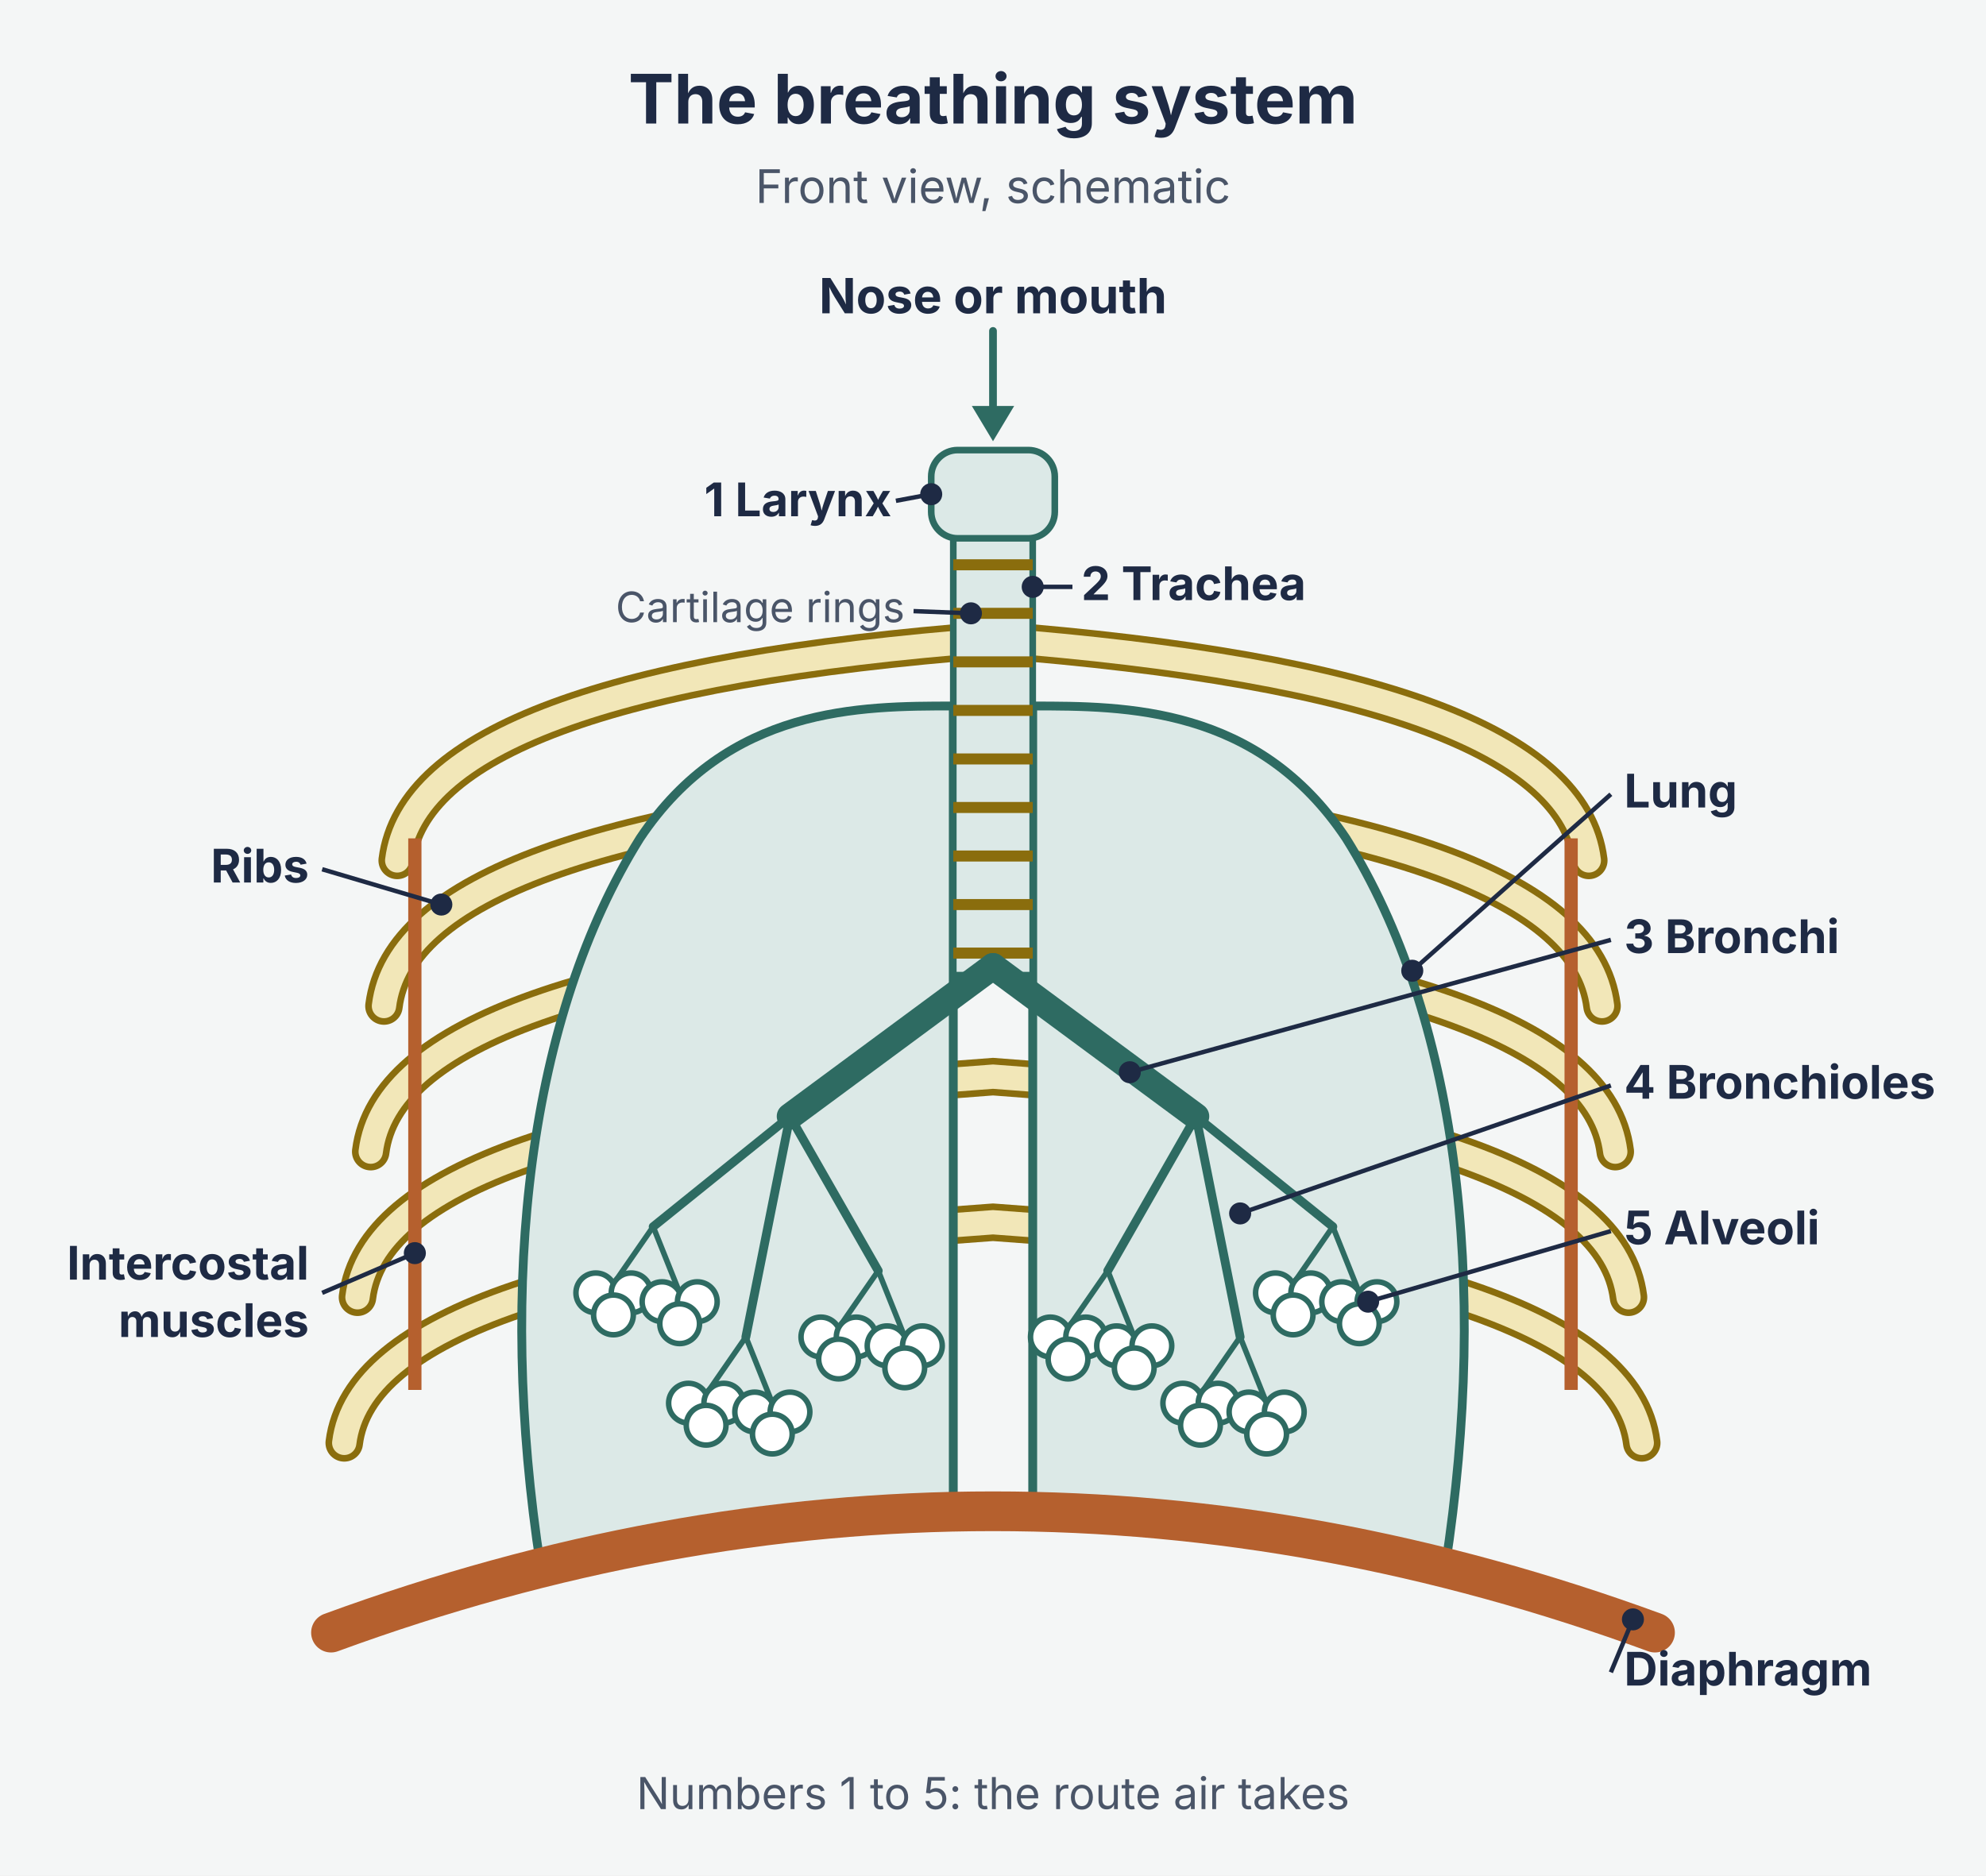
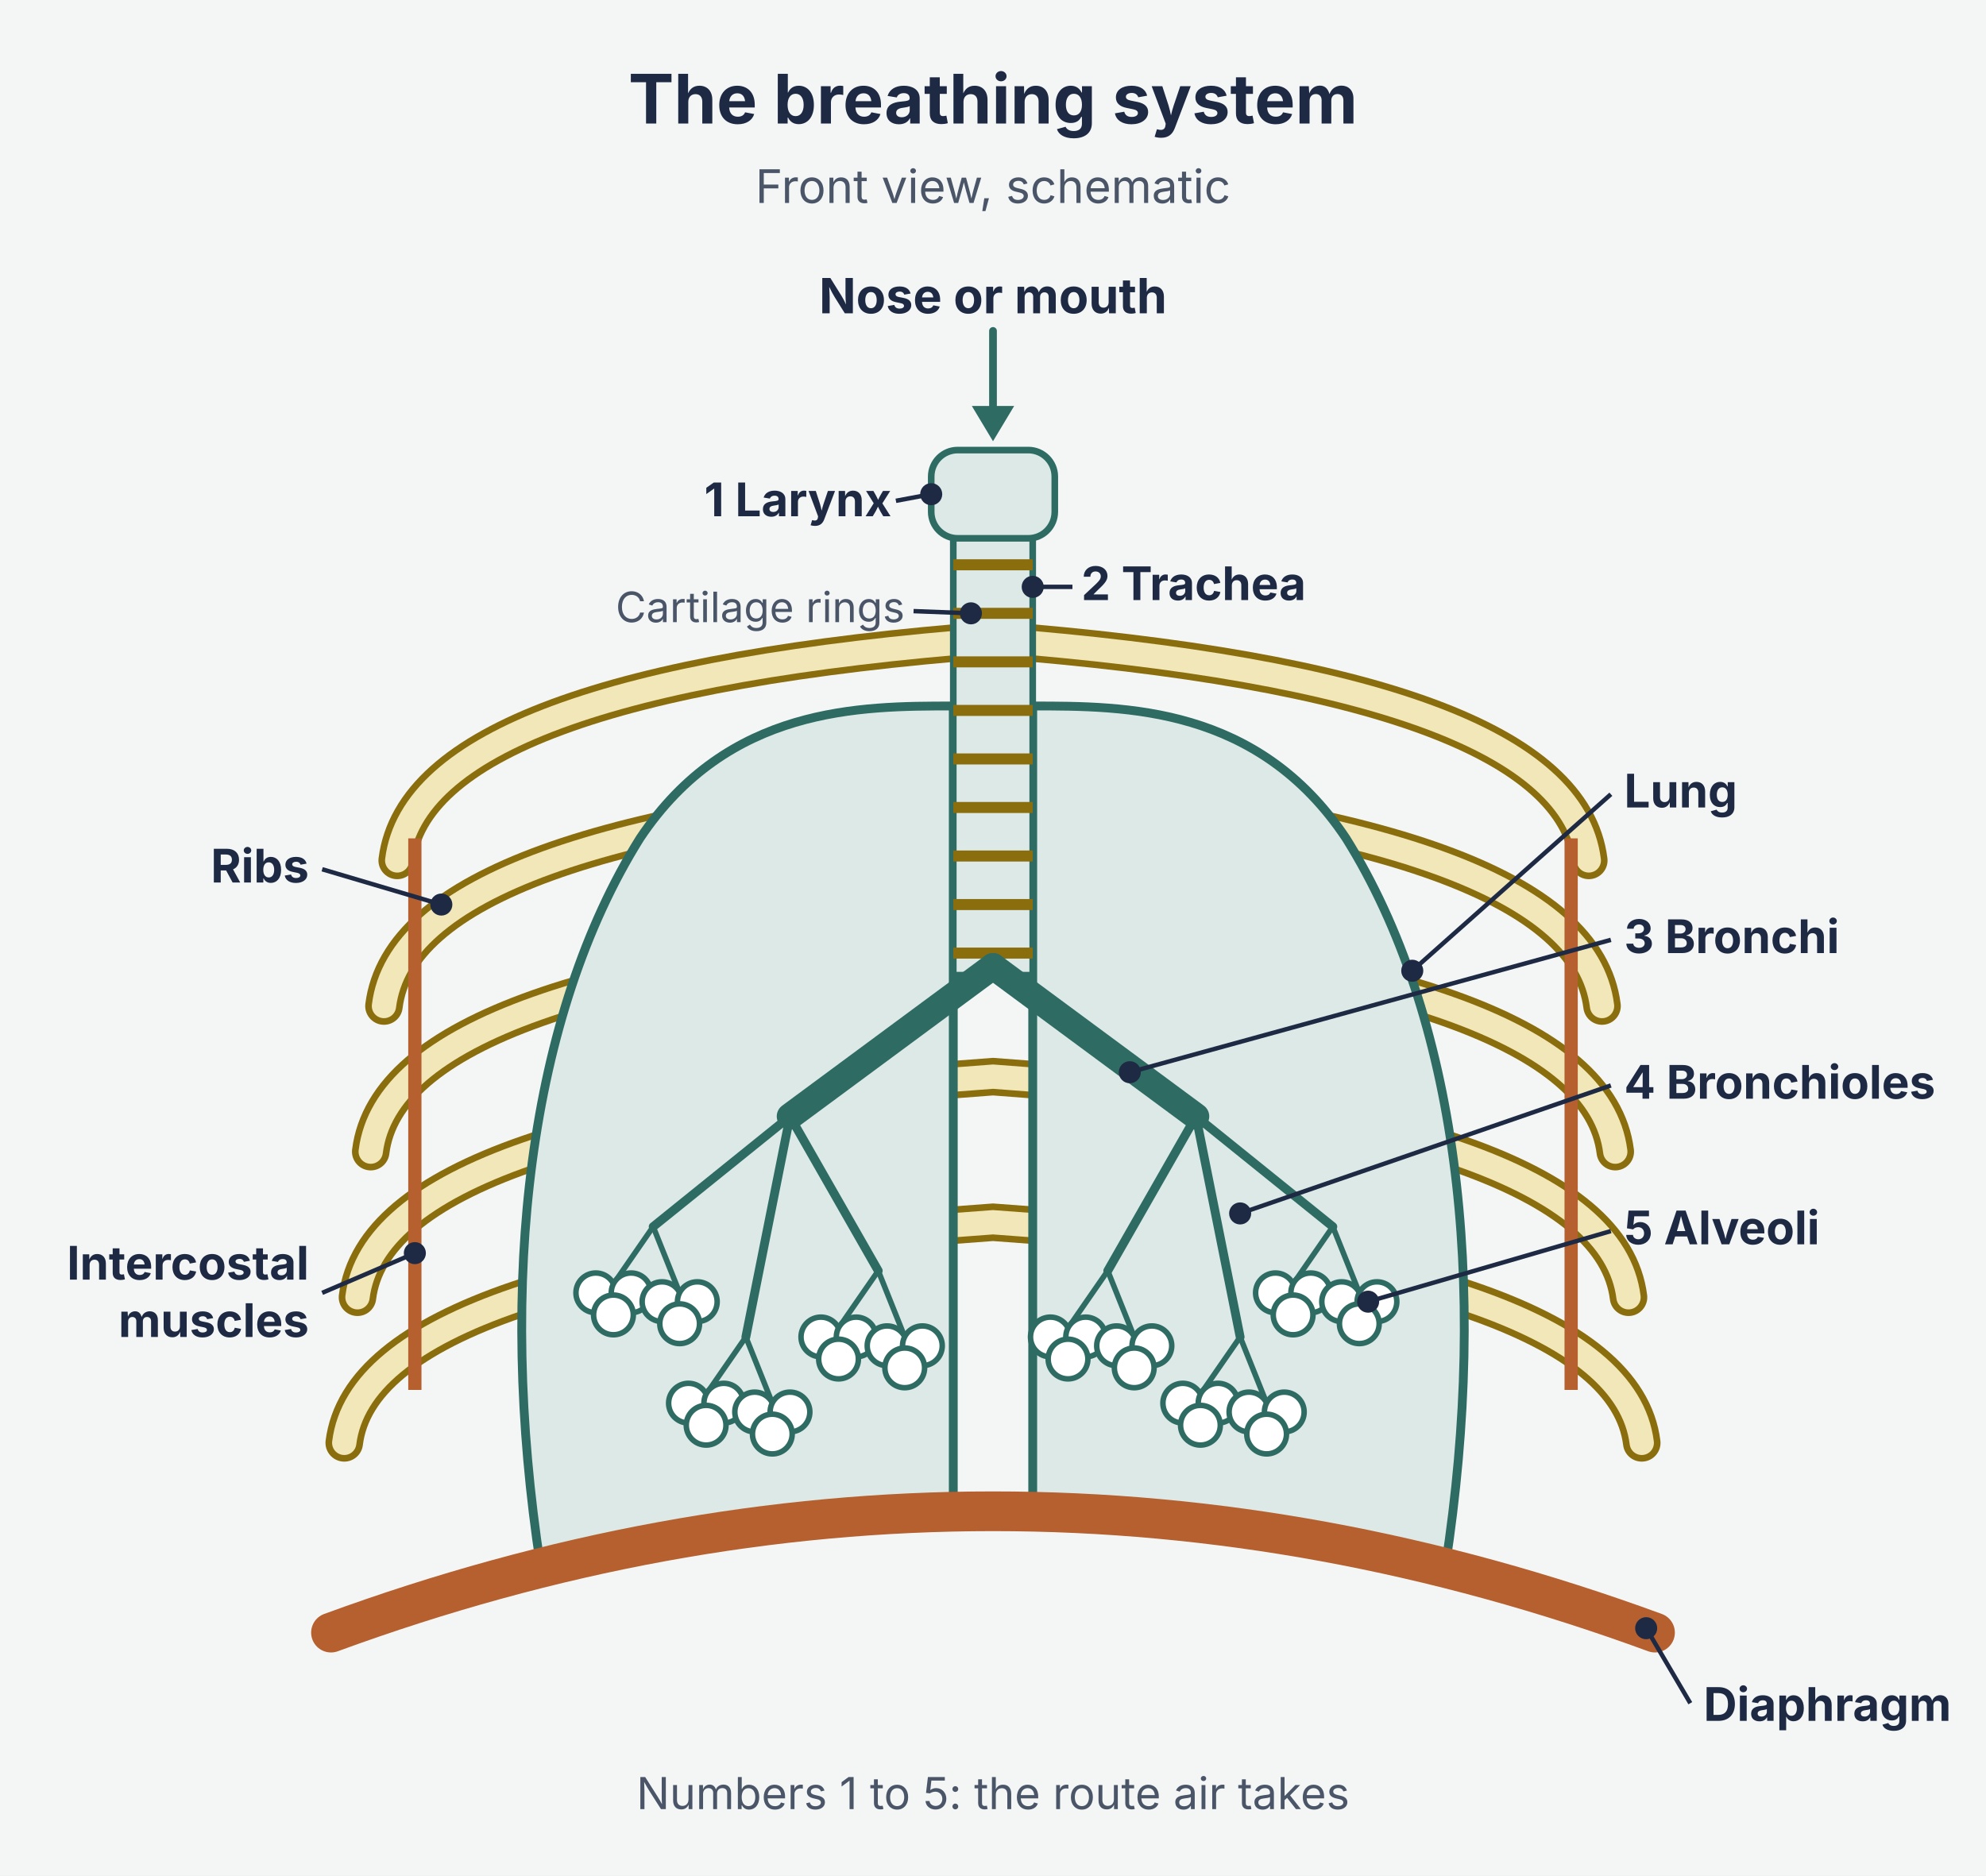
<svg xmlns="http://www.w3.org/2000/svg" viewBox="0 0 900 850" width="900" height="850" font-family="Inter, 'DejaVu Sans', Arial, sans-serif">
  <defs>
    <marker id="ah" viewBox="0 0 10 10" refX="8" refY="5" markerUnits="userSpaceOnUse" markerWidth="18" markerHeight="18" orient="auto-start-reverse">
      <path d="M0,0 L10,5 L0,10 z" fill="#1e2a44" />
    </marker>
    <marker id="ahT" viewBox="0 0 10 10" refX="8" refY="5" markerUnits="userSpaceOnUse" markerWidth="18" markerHeight="18" orient="auto-start-reverse">
      <path d="M0,0 L10,5 L0,10 z" fill="#2e6b62" />
    </marker>
    <marker id="ahR" viewBox="0 0 10 10" refX="8" refY="5" markerUnits="userSpaceOnUse" markerWidth="18" markerHeight="18" orient="auto-start-reverse">
      <path d="M0,0 L10,5 L0,10 z" fill="#b5602e" />
    </marker>
    <marker id="ahO" viewBox="0 0 10 10" refX="8" refY="5" markerUnits="userSpaceOnUse" markerWidth="18" markerHeight="18" orient="auto-start-reverse">
      <path d="M0,0 L10,5 L0,10 z" fill="#8a6d0d" />
    </marker>
  </defs>
  <rect width="900" height="850" fill="#f4f6f6" />
  <text x="450" y="56" text-anchor="middle" font-size="31" font-weight="700" fill="#1e2a44">The breathing system</text>
  <text x="450" y="92" text-anchor="middle" font-size="21" fill="#4a5568">Front view, schematic</text>
  <g transform="translate(0 20)">
    <path d="M180 370 Q190 290 450 270 Q710 290 720 370" fill="none" stroke="#8a6d0d" stroke-width="17" stroke-linecap="round" />
    <path d="M180 370 Q190 290 450 270 Q710 290 720 370" fill="none" stroke="#f2e7b8" stroke-width="11" stroke-linecap="round" />
    <path d="M174 436 Q184 356 450 336 Q716 356 726 436" fill="none" stroke="#8a6d0d" stroke-width="17" stroke-linecap="round" />
    <path d="M174 436 Q184 356 450 336 Q716 356 726 436" fill="none" stroke="#f2e7b8" stroke-width="11" stroke-linecap="round" />
    <path d="M168 502 Q178 422 450 402 Q722 422 732 502" fill="none" stroke="#8a6d0d" stroke-width="17" stroke-linecap="round" />
    <path d="M168 502 Q178 422 450 402 Q722 422 732 502" fill="none" stroke="#f2e7b8" stroke-width="11" stroke-linecap="round" />
    <path d="M162 568 Q172 488 450 468 Q728 488 738 568" fill="none" stroke="#8a6d0d" stroke-width="17" stroke-linecap="round" />
    <path d="M162 568 Q172 488 450 468 Q728 488 738 568" fill="none" stroke="#f2e7b8" stroke-width="11" stroke-linecap="round" />
    <path d="M156 634 Q166 554 450 534 Q734 554 744 634" fill="none" stroke="#8a6d0d" stroke-width="17" stroke-linecap="round" />
    <path d="M156 634 Q166 554 450 534 Q734 554 744 634" fill="none" stroke="#f2e7b8" stroke-width="11" stroke-linecap="round" />
    <line x1="188" y1="360" x2="188" y2="610" stroke="#b5602e" stroke-width="6" />
    <line x1="712" y1="360" x2="712" y2="610" stroke="#b5602e" stroke-width="6" />
    <path d="M432 300 C390 300 330 300 290 360 C240 440 225 560 245 690 L432 668 Z" fill="#dce9e7" stroke="#2e6b62" stroke-width="4" />
    <path d="M468 300 C510 300 570 300 610 360 C660 440 675 560 655 690 L468 668 Z" fill="#dce9e7" stroke="#2e6b62" stroke-width="4" />
    <rect x="432" y="222" width="36" height="200" fill="#dce9e7" stroke="#2e6b62" stroke-width="3" />
    <line x1="432" y1="236" x2="468" y2="236" stroke="#8a6d0d" stroke-width="5" />
    <line x1="432" y1="258" x2="468" y2="258" stroke="#8a6d0d" stroke-width="5" />
    <line x1="432" y1="280" x2="468" y2="280" stroke="#8a6d0d" stroke-width="5" />
    <line x1="432" y1="302" x2="468" y2="302" stroke="#8a6d0d" stroke-width="5" />
    <line x1="432" y1="324" x2="468" y2="324" stroke="#8a6d0d" stroke-width="5" />
    <line x1="432" y1="346" x2="468" y2="346" stroke="#8a6d0d" stroke-width="5" />
    <line x1="432" y1="368" x2="468" y2="368" stroke="#8a6d0d" stroke-width="5" />
    <line x1="432" y1="390" x2="468" y2="390" stroke="#8a6d0d" stroke-width="5" />
    <line x1="432" y1="412" x2="468" y2="412" stroke="#8a6d0d" stroke-width="5" />
    <rect x="422" y="184" width="56" height="40" rx="12" fill="#dce9e7" stroke="#2e6b62" stroke-width="3" />
    <line x1="450" y1="130" x2="450" y2="164" stroke="#2e6b62" stroke-width="3.5" stroke-linecap="round" />
    <polygon points="450,180 440.4,164 459.6,164" fill="#2e6b62" />
    <text x="450" y="122" font-size="22" font-weight="700" fill="#1e2a44" text-anchor="middle">Nose or mouth</text>
    <path d="M450 418 L358 486" fill="none" stroke="#2e6b62" stroke-width="12" stroke-linejoin="round" stroke-linecap="round" />
    <path d="M358 486 L398 556" fill="none" stroke="#2e6b62" stroke-width="4" stroke-linejoin="round" stroke-linecap="round" />
    <path d="M398 556 L380 582" fill="none" stroke="#2e6b62" stroke-width="2.5" stroke-linejoin="round" stroke-linecap="round" />
    <circle cx="372" cy="586" r="9" fill="#ffffff" stroke="#2e6b62" stroke-width="2.5" />
    <circle cx="388" cy="586" r="9" fill="#ffffff" stroke="#2e6b62" stroke-width="2.5" />
    <circle cx="380" cy="596" r="9" fill="#ffffff" stroke="#2e6b62" stroke-width="2.5" />
    <path d="M398 556 L410 586" fill="none" stroke="#2e6b62" stroke-width="2.5" stroke-linejoin="round" stroke-linecap="round" />
    <circle cx="402" cy="590" r="9" fill="#ffffff" stroke="#2e6b62" stroke-width="2.5" />
    <circle cx="418" cy="590" r="9" fill="#ffffff" stroke="#2e6b62" stroke-width="2.5" />
    <circle cx="410" cy="600" r="9" fill="#ffffff" stroke="#2e6b62" stroke-width="2.5" />
    <path d="M358 486 L338 586" fill="none" stroke="#2e6b62" stroke-width="4" stroke-linejoin="round" stroke-linecap="round" />
    <path d="M338 586 L320 612" fill="none" stroke="#2e6b62" stroke-width="2.5" stroke-linejoin="round" stroke-linecap="round" />
    <circle cx="312" cy="616" r="9" fill="#ffffff" stroke="#2e6b62" stroke-width="2.5" />
    <circle cx="328" cy="616" r="9" fill="#ffffff" stroke="#2e6b62" stroke-width="2.5" />
    <circle cx="320" cy="626" r="9" fill="#ffffff" stroke="#2e6b62" stroke-width="2.5" />
    <path d="M338 586 L350 616" fill="none" stroke="#2e6b62" stroke-width="2.5" stroke-linejoin="round" stroke-linecap="round" />
    <circle cx="342" cy="620" r="9" fill="#ffffff" stroke="#2e6b62" stroke-width="2.5" />
    <circle cx="358" cy="620" r="9" fill="#ffffff" stroke="#2e6b62" stroke-width="2.5" />
    <circle cx="350" cy="630" r="9" fill="#ffffff" stroke="#2e6b62" stroke-width="2.5" />
    <path d="M358 486 L296 536" fill="none" stroke="#2e6b62" stroke-width="4" stroke-linejoin="round" stroke-linecap="round" />
    <path d="M296 536 L278 562" fill="none" stroke="#2e6b62" stroke-width="2.5" stroke-linejoin="round" stroke-linecap="round" />
    <circle cx="270" cy="566" r="9" fill="#ffffff" stroke="#2e6b62" stroke-width="2.5" />
    <circle cx="286" cy="566" r="9" fill="#ffffff" stroke="#2e6b62" stroke-width="2.5" />
    <circle cx="278" cy="576" r="9" fill="#ffffff" stroke="#2e6b62" stroke-width="2.5" />
    <path d="M296 536 L308 566" fill="none" stroke="#2e6b62" stroke-width="2.5" stroke-linejoin="round" stroke-linecap="round" />
    <circle cx="300" cy="570" r="9" fill="#ffffff" stroke="#2e6b62" stroke-width="2.5" />
    <circle cx="316" cy="570" r="9" fill="#ffffff" stroke="#2e6b62" stroke-width="2.5" />
    <circle cx="308" cy="580" r="9" fill="#ffffff" stroke="#2e6b62" stroke-width="2.5" />
    <path d="M450 418 L542 486" fill="none" stroke="#2e6b62" stroke-width="12" stroke-linejoin="round" stroke-linecap="round" />
    <path d="M542 486 L502 556" fill="none" stroke="#2e6b62" stroke-width="4" stroke-linejoin="round" stroke-linecap="round" />
    <path d="M502 556 L484 582" fill="none" stroke="#2e6b62" stroke-width="2.5" stroke-linejoin="round" stroke-linecap="round" />
    <circle cx="476" cy="586" r="9" fill="#ffffff" stroke="#2e6b62" stroke-width="2.5" />
    <circle cx="492" cy="586" r="9" fill="#ffffff" stroke="#2e6b62" stroke-width="2.5" />
    <circle cx="484" cy="596" r="9" fill="#ffffff" stroke="#2e6b62" stroke-width="2.5" />
    <path d="M502 556 L514 586" fill="none" stroke="#2e6b62" stroke-width="2.5" stroke-linejoin="round" stroke-linecap="round" />
    <circle cx="506" cy="590" r="9" fill="#ffffff" stroke="#2e6b62" stroke-width="2.5" />
    <circle cx="522" cy="590" r="9" fill="#ffffff" stroke="#2e6b62" stroke-width="2.5" />
    <circle cx="514" cy="600" r="9" fill="#ffffff" stroke="#2e6b62" stroke-width="2.5" />
    <path d="M542 486 L562 586" fill="none" stroke="#2e6b62" stroke-width="4" stroke-linejoin="round" stroke-linecap="round" />
    <path d="M562 586 L544 612" fill="none" stroke="#2e6b62" stroke-width="2.5" stroke-linejoin="round" stroke-linecap="round" />
    <circle cx="536" cy="616" r="9" fill="#ffffff" stroke="#2e6b62" stroke-width="2.5" />
    <circle cx="552" cy="616" r="9" fill="#ffffff" stroke="#2e6b62" stroke-width="2.5" />
    <circle cx="544" cy="626" r="9" fill="#ffffff" stroke="#2e6b62" stroke-width="2.5" />
    <path d="M562 586 L574 616" fill="none" stroke="#2e6b62" stroke-width="2.5" stroke-linejoin="round" stroke-linecap="round" />
    <circle cx="566" cy="620" r="9" fill="#ffffff" stroke="#2e6b62" stroke-width="2.5" />
    <circle cx="582" cy="620" r="9" fill="#ffffff" stroke="#2e6b62" stroke-width="2.5" />
    <circle cx="574" cy="630" r="9" fill="#ffffff" stroke="#2e6b62" stroke-width="2.5" />
    <path d="M542 486 L604 536" fill="none" stroke="#2e6b62" stroke-width="4" stroke-linejoin="round" stroke-linecap="round" />
    <path d="M604 536 L586 562" fill="none" stroke="#2e6b62" stroke-width="2.5" stroke-linejoin="round" stroke-linecap="round" />
    <circle cx="578" cy="566" r="9" fill="#ffffff" stroke="#2e6b62" stroke-width="2.5" />
    <circle cx="594" cy="566" r="9" fill="#ffffff" stroke="#2e6b62" stroke-width="2.5" />
    <circle cx="586" cy="576" r="9" fill="#ffffff" stroke="#2e6b62" stroke-width="2.5" />
    <path d="M604 536 L616 566" fill="none" stroke="#2e6b62" stroke-width="2.5" stroke-linejoin="round" stroke-linecap="round" />
    <circle cx="608" cy="570" r="9" fill="#ffffff" stroke="#2e6b62" stroke-width="2.5" />
    <circle cx="624" cy="570" r="9" fill="#ffffff" stroke="#2e6b62" stroke-width="2.5" />
    <circle cx="616" cy="580" r="9" fill="#ffffff" stroke="#2e6b62" stroke-width="2.5" />
    <path d="M150 720 Q450 610 750 720" fill="none" stroke="#b5602e" stroke-width="18" stroke-linejoin="round" stroke-linecap="round" />
    <text x="404" y="214" font-size="21" font-weight="700" fill="#1e2a44" text-anchor="end">1 Larynx</text>
    <line x1="406" y1="207" x2="422" y2="204" stroke="#1e2a44" stroke-width="2" />
    <circle cx="422" cy="204" r="5" fill="#1e2a44" />
    <text x="490" y="252" font-size="21" font-weight="700" fill="#1e2a44" text-anchor="start">2 Trachea</text>
    <line x1="486" y1="246" x2="468" y2="246" stroke="#1e2a44" stroke-width="2" />
    <circle cx="468" cy="246" r="5" fill="#1e2a44" />
    <text x="410" y="262" font-size="19" font-weight="400" fill="#4a5568" text-anchor="end">Cartilage rings</text>
    <line x1="414" y1="257" x2="440" y2="258" stroke="#1e2a44" stroke-width="2" />
    <circle cx="440" cy="258" r="5" fill="#1e2a44" />
    <text x="736" y="346" font-size="21" font-weight="700" fill="#1e2a44" text-anchor="start">Lung</text>
    <line x1="730" y1="340" x2="640" y2="420" stroke="#1e2a44" stroke-width="2" />
    <circle cx="640" cy="420" r="5" fill="#1e2a44" />
    <text x="736" y="412" font-size="21" font-weight="700" fill="#1e2a44" text-anchor="start">3 Bronchi</text>
    <line x1="730" y1="406" x2="512" y2="466" stroke="#1e2a44" stroke-width="2" />
    <circle cx="512" cy="466" r="5" fill="#1e2a44" />
    <text x="736" y="478" font-size="21" font-weight="700" fill="#1e2a44" text-anchor="start">4 Bronchioles</text>
    <line x1="730" y1="472" x2="562" y2="530" stroke="#1e2a44" stroke-width="2" />
    <circle cx="562" cy="530" r="5" fill="#1e2a44" />
    <text x="736" y="544" font-size="21" font-weight="700" fill="#1e2a44" text-anchor="start">5 Alveoli</text>
    <line x1="730" y1="538" x2="620" y2="570" stroke="#1e2a44" stroke-width="2" />
    <circle cx="620" cy="570" r="5" fill="#1e2a44" />
-     <text x="736" y="744" font-size="21" font-weight="700" fill="#1e2a44" text-anchor="start">Diaphragm</text>
-     <line x1="730" y1="738" x2="740" y2="714" stroke="#1e2a44" stroke-width="2" />
-     <circle cx="740" cy="714" r="5" fill="#1e2a44" />
+     <text x="772" y="760" font-size="21" font-weight="700" fill="#1e2a44" text-anchor="start">Diaphragm</text>
+     <line x1="766" y1="752" x2="746" y2="718" stroke="#1e2a44" stroke-width="2" />
+     <circle cx="746" cy="718" r="5" fill="#1e2a44" />
    <text x="140" y="380" font-size="21" font-weight="700" fill="#1e2a44" text-anchor="end">Ribs</text>
    <line x1="146" y1="374" x2="200" y2="390" stroke="#1e2a44" stroke-width="2" />
    <circle cx="200" cy="390" r="5" fill="#1e2a44" />
    <text x="140" y="560" font-size="21" font-weight="700" fill="#1e2a44" text-anchor="end">Intercostal</text>
    <text x="140" y="586" font-size="21" font-weight="700" fill="#1e2a44" text-anchor="end">muscles</text>
    <line x1="146" y1="566" x2="188" y2="548" stroke="#1e2a44" stroke-width="2" />
    <circle cx="188" cy="548" r="5" fill="#1e2a44" />
    <text x="450" y="800" font-size="20" font-weight="400" fill="#4a5568" text-anchor="middle">Numbers 1 to 5: the route air takes</text>
  </g>
</svg>
